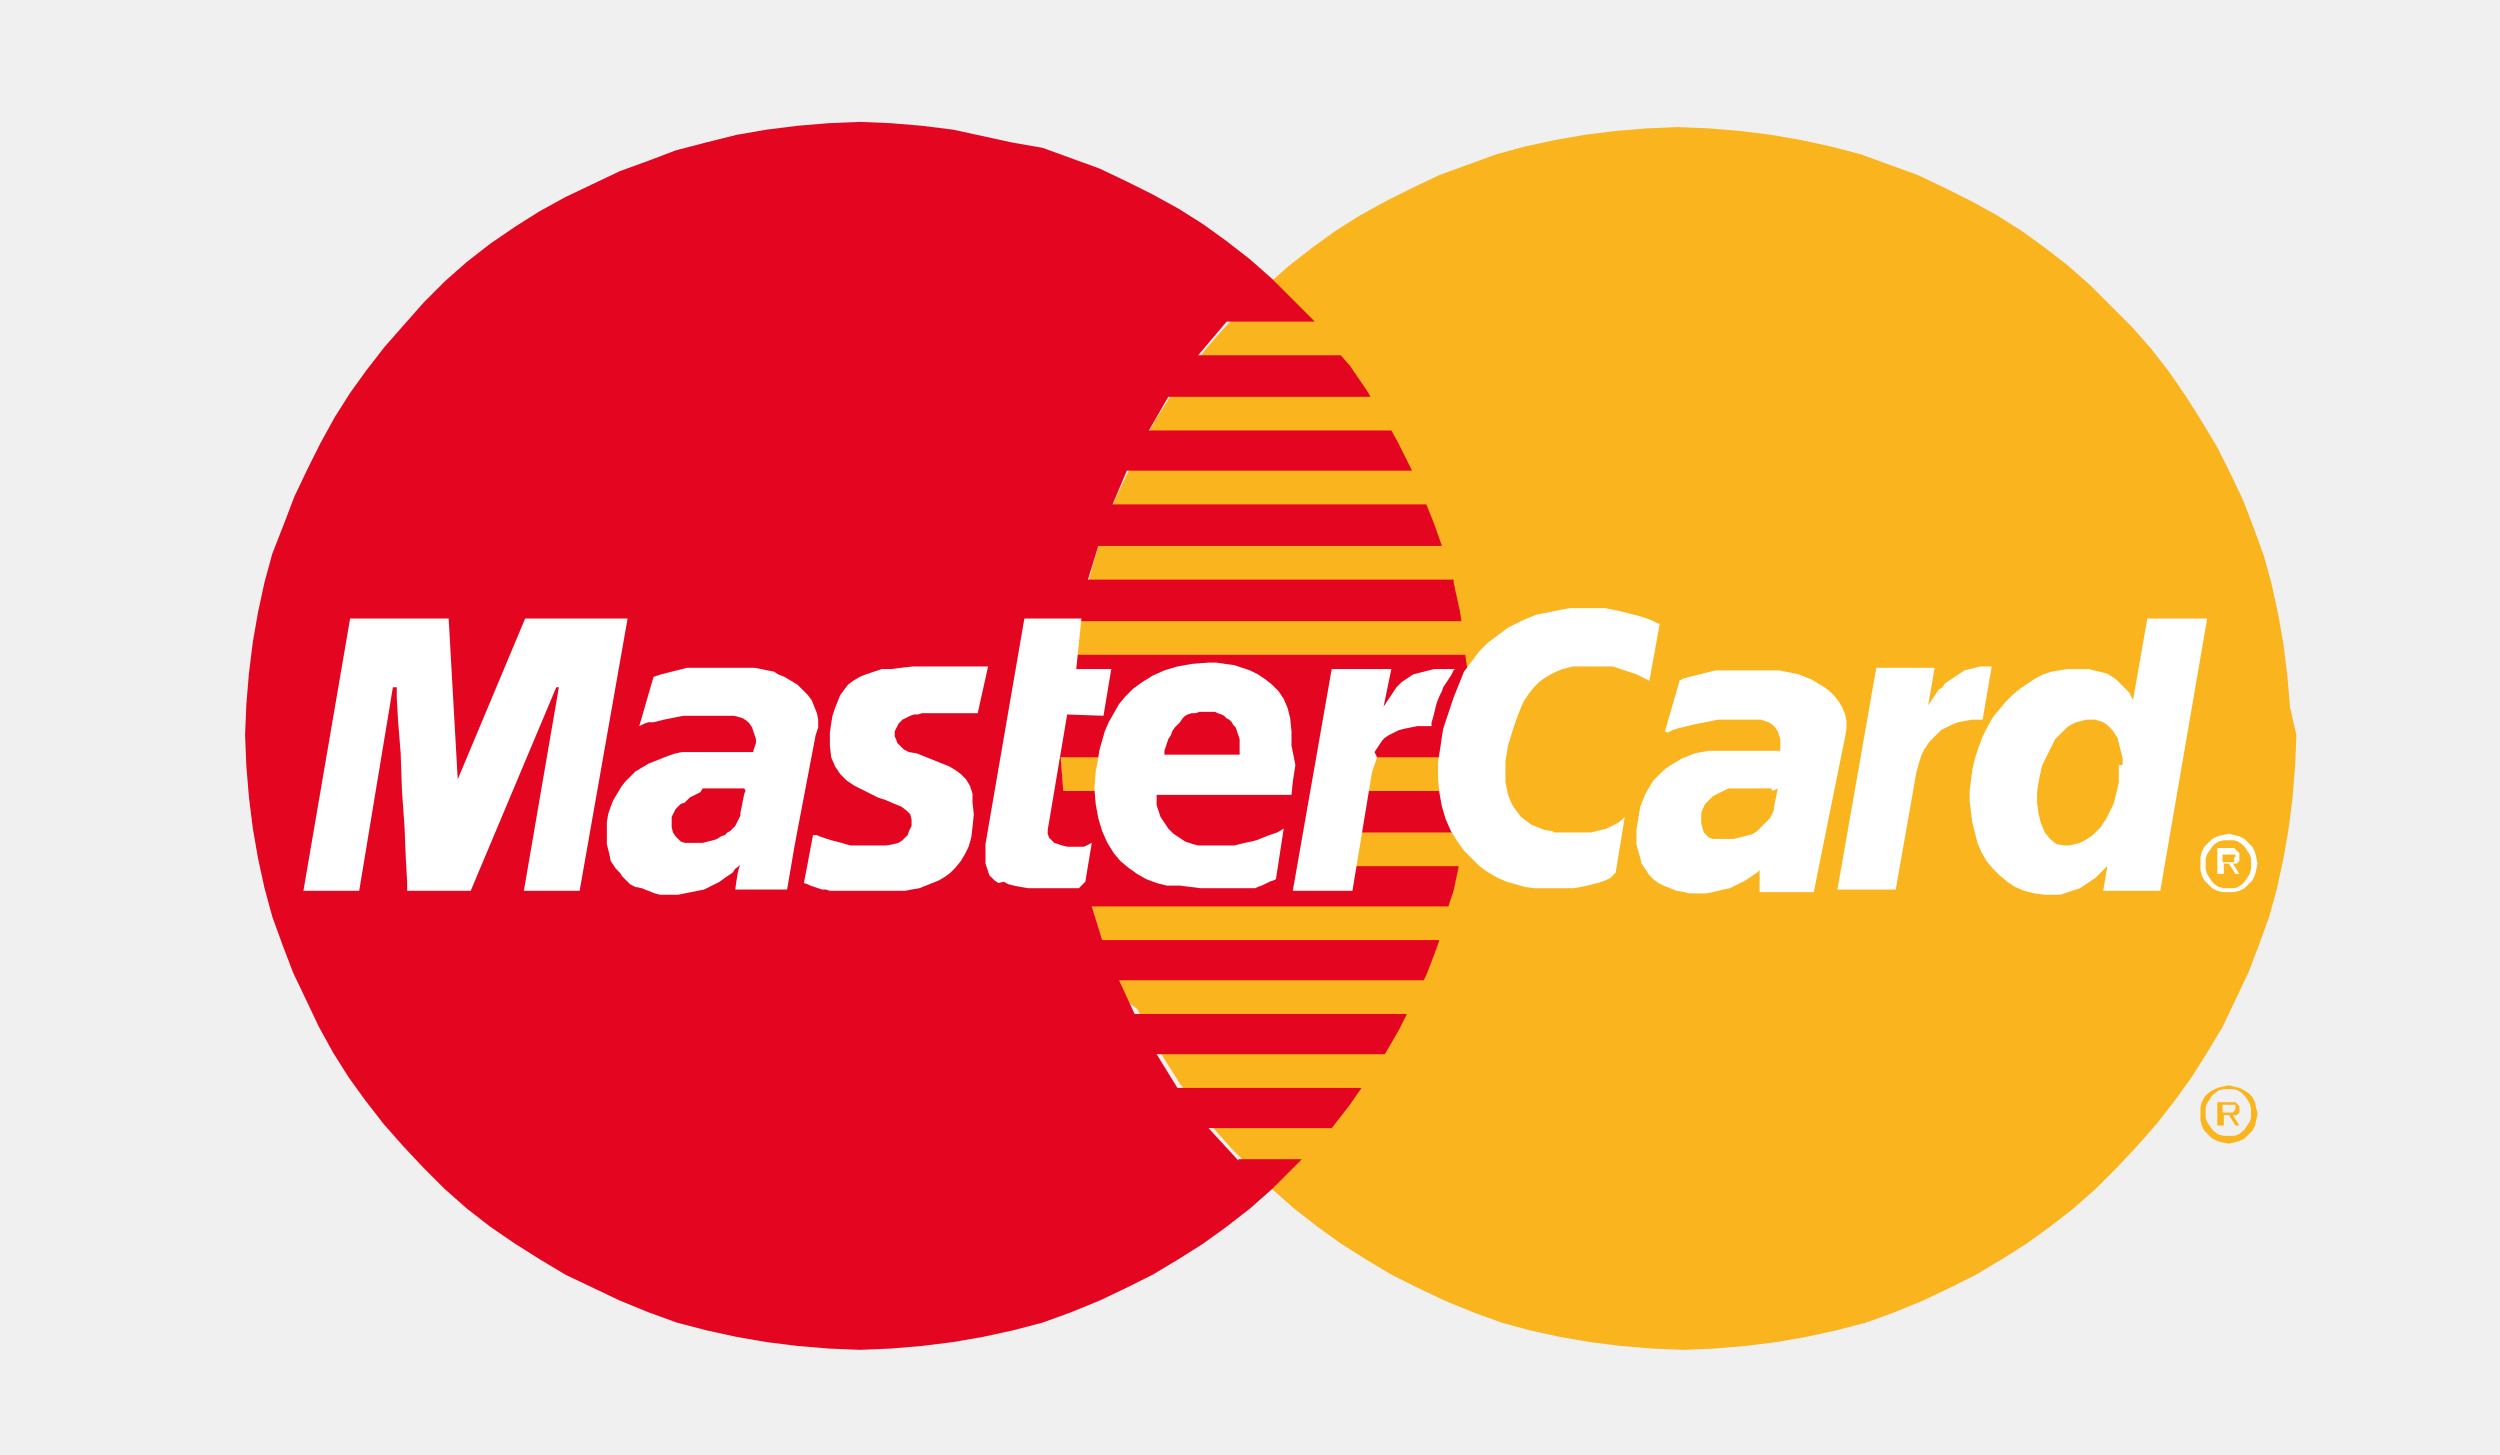
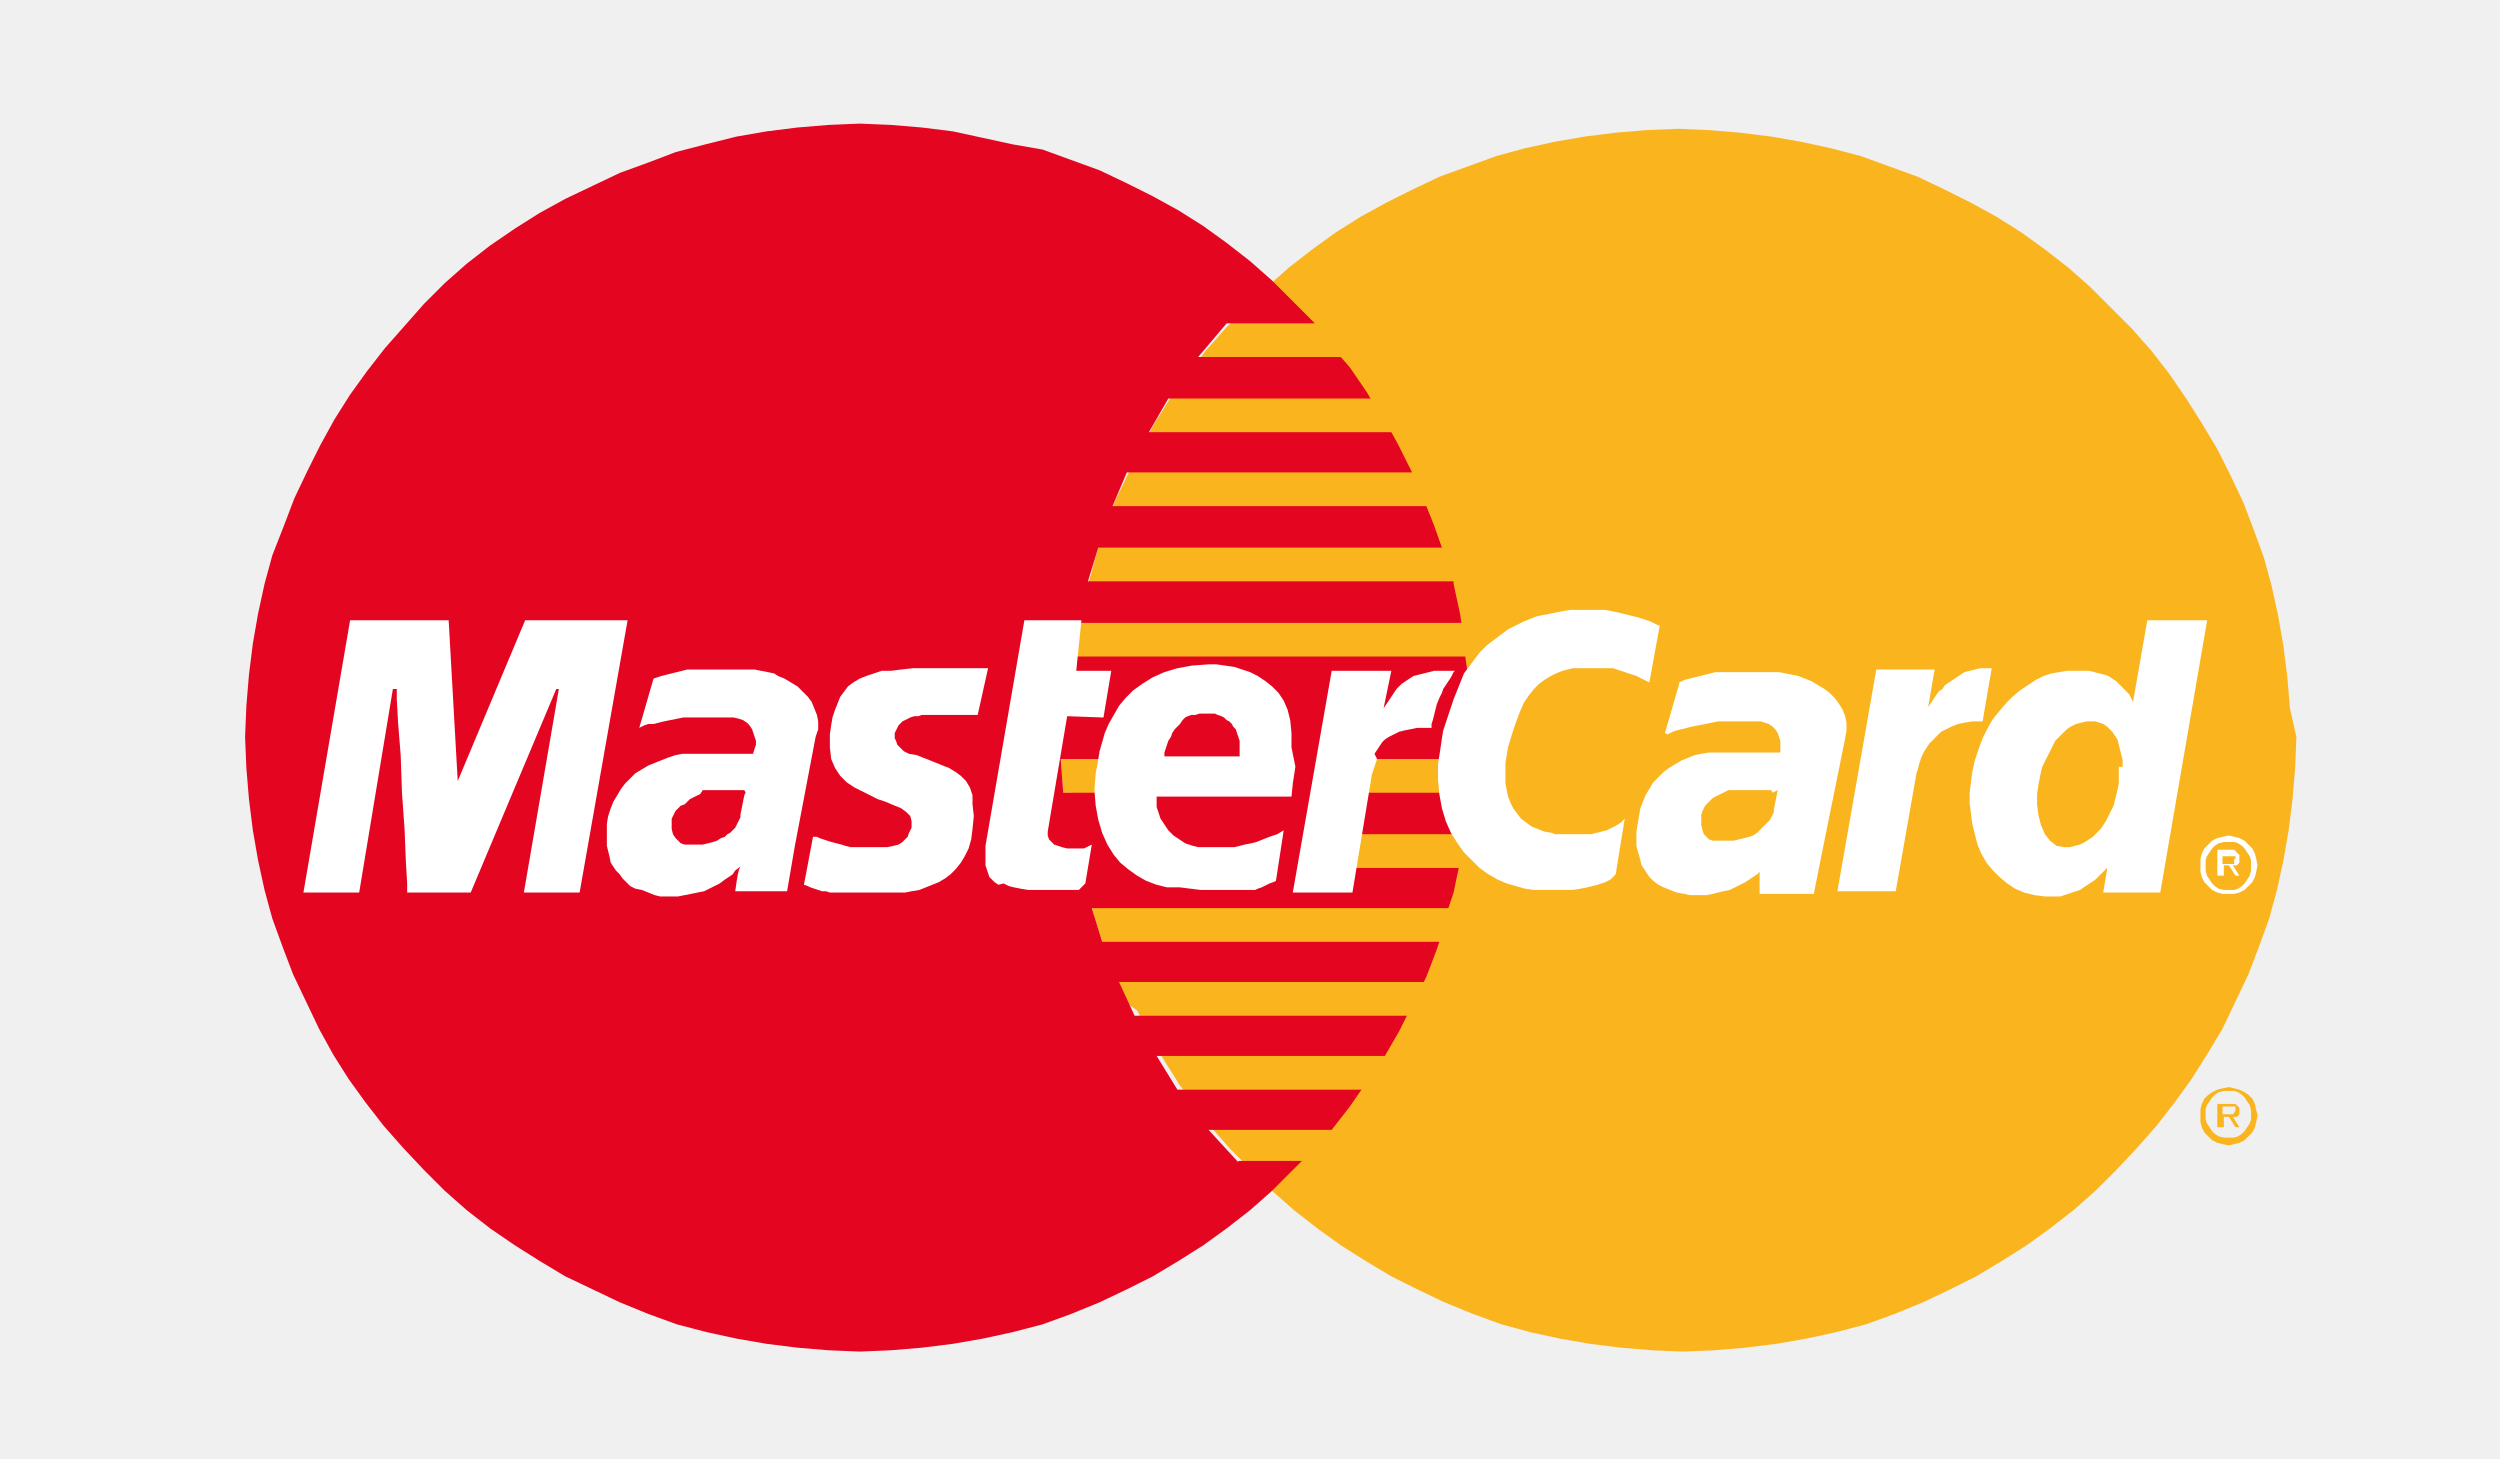
- <svg xmlns="http://www.w3.org/2000/svg" version="1.1" id="Layer_1" x="0px" y="0px" viewBox="0 0 192.8 112.2" style="enable-background:new 0 0 192.8 112.2;" xml:space="preserve">
+ <svg xmlns="http://www.w3.org/2000/svg" version="1.1" id="Layer_1" x="0px" y="0px" viewBox="0 0 192.8 112.2" style="enable-background:new 0 0 192.8 112.2;" xml:space="preserve" width="192" height="112">
  <style type="text/css">
	.st0{display:none;fill:#9CB3BF;}
	.st1{fill:#FAB41E;}
	.st2{fill:#E40520;}
	.st3{fill:#FFFFFF;}
</style>
  <polygon class="st0" points="0,0 192.8,0 192.8,112.2 0,112.2 0,0 " />
  <path class="st1" d="M177.1,56.7l-0.1,2.4l-0.2,2.4l-0.3,2.4l-0.4,2.3l-0.5,2.3l-0.6,2.2l-0.8,2.2l-0.8,2.1l-1,2.1l-1,2.1l-1.2,2  l-1.2,1.9l-1.3,1.8l-1.4,1.8l-1.5,1.7l-1.6,1.7l-1.6,1.6l-1.7,1.5l-1.8,1.4l-1.8,1.3l-1.9,1.2l-2,1.2l-2,1l-2.1,1l-2.2,0.9l-2.2,0.8  l-2.3,0.6l-2.3,0.5l-2.3,0.4l-2.4,0.3l-2.4,0.2l-2.4,0.1l-2.4-0.1l-2.4-0.2l-2.4-0.3l-2.3-0.4l-2.3-0.5l-2.2-0.6l-2.2-0.8l-2.2-0.9  l-2.1-1l-2-1l-2-1.2l-1.9-1.2l-1.8-1.3l-1.8-1.4l-1.7-1.5l-1.6-1.6l-0.7-0.7h0l-0.2-0.2l-0.7-0.7l-1.5-1.7l-1.4-1.8l-0.9-1.3h0  l-0.1-0.1l-0.3-0.5l-1.2-1.9l-1.1-2l-0.6-1.2h0l-0.1-0.2L87,77.3l-1-2.1l-0.8-2.1l-0.7-2.2l-0.6-2.2l-0.5-2.3L82.9,64l-0.3-2.4  l0-0.6H82l-0.2-2.6h0.5l0-1.7l0.1-2.4l0.2-2.4l0.2-1.4h0l0.1-0.3l0.1-0.6l0.4-2.3l0.5-2.3l0.6-2.2l0.7-2.2l0.8-2.1l1-2.1l1-2l1.1-2  l1.2-1.9l1.3-1.9l0.7-0.8h0l0.1-0.1l0.6-0.8l1.5-1.7l1.6-1.6l1.6-1.6l1.7-1.5l1.8-1.4l1.8-1.3l1.9-1.2l2-1.1l2-1l2.1-1l2.2-0.8  l2.2-0.8l2.2-0.6l2.3-0.5l2.3-0.4l2.4-0.3l2.4-0.2l2.4-0.1l2.4,0.1l2.4,0.2l2.4,0.3l2.3,0.4l2.3,0.5l2.3,0.6l2.2,0.8l2.2,0.8l2.1,1  l2,1l2,1.1l1.9,1.2l1.8,1.3l1.8,1.4l1.7,1.5l1.6,1.6l1.6,1.6l1.5,1.7l1.4,1.8l1.3,1.9l1.2,1.9l1.2,2l1,2l1,2.1l0.8,2.1l0.8,2.2  l0.6,2.2l0.5,2.3l0.4,2.3l0.3,2.4l0.2,2.4L177.1,56.7z M172.7,85.4l0,0.1l0,0.1l0,0.1l0,0.1l-0.1,0.1l-0.1,0.1l-0.1,0l-0.1,0h-0.1  l0.5,0.8h-0.3l-0.5-0.8h-0.4v0.8H171v-0.9v-0.3V85h0.9h0.2l0.2,0l0.1,0l0.1,0.1l0.1,0.1l0.1,0.1L172.7,85.4z M172.4,85.5L172.4,85.5  l0-0.2l0-0.1l-0.1,0l0,0l-0.1,0l-0.1,0H172h-0.1h-0.5v0.3v0.3h0.4l0.1,0l0.1,0l0.1,0l0.1,0l0.1-0.1l0,0L172.4,85.5L172.4,85.5z   M174,85.5l0.1,0.3v0.1l-0.1,0.5l-0.1,0.4l-0.2,0.4l-0.3,0.3l-0.3,0.3l-0.4,0.2l-0.4,0.1l-0.4,0.1l-0.5-0.1L171,88l-0.4-0.2  l-0.3-0.3l-0.3-0.3l-0.2-0.4l-0.1-0.4l0-0.5v-0.1l0-0.3v-0.1l0.1-0.4l0.2-0.4l0.3-0.3l0.3-0.2l0.4-0.2l0.4-0.1l0.5-0.1l0.4,0.1  l0.4,0.1l0.4,0.2l0.3,0.2l0.3,0.3l0.2,0.4L174,85.5L174,85.5z M173.6,85.5L173.6,85.5l-0.1-0.4l-0.2-0.3l-0.2-0.3l-0.2-0.2l-0.3-0.2  l-0.3-0.1l-0.4,0l-0.4,0l-0.4,0.1l-0.3,0.2l-0.2,0.2l-0.2,0.3l-0.2,0.3l-0.1,0.3v0l0,0.3v0.1l0,0.4l0.1,0.3l0.2,0.3l0.2,0.3l0.2,0.2  l0.3,0.2l0.4,0.1l0.4,0l0.4,0l0.3-0.1l0.3-0.2l0.2-0.2l0.2-0.3l0.2-0.3l0.1-0.3l0-0.4v-0.1L173.6,85.5z" />
  <path class="st2" d="M95.5,89.5L93.2,87h9.5l0,0l1.4-1.8l0.9-1.3H90.8l-1.6-2.6h17.6l1.1-1.9l0.6-1.2h-21l-1.2-2.6h23.5l0.2-0.4  l0.8-2.1l0.2-0.6H85l-0.8-2.6h27.5l0.4-1.2l0.4-1.9H104l0.5-2.6h8.5l0-0.2l0.3-2.4l0-0.6H105l0.5-2.6h8l0-1.7l-0.1-2.4l-0.2-2.4  l-0.2-1.4H82.8l0.5-2.6h29.4l-0.1-0.7l-0.5-2.3l0-0.2H83.9l0.8-2.6h26.5l-0.6-1.7l-0.6-1.5H85.8l1.1-2.6h22l-0.1-0.2l-1-2l-0.5-0.9  H88.6l1.5-2.6h15.6l-0.3-0.5l-1.3-1.9l-0.7-0.8H92.4l2.2-2.6h6.8l-0.1-0.1l-1.6-1.6l-1.6-1.6l-1.7-1.5l-1.8-1.4l-1.8-1.3l-1.9-1.2  l-2-1.1l-2-1l-2.1-1l-2.2-0.8l-2.2-0.8L78.1,11l-2.3-0.5L73.5,10l-2.4-0.3l-2.4-0.2l-2.4-0.1l-2.4,0.1l-2.4,0.2L59.1,10l-2.3,0.4  L54.4,11l-2.3,0.6L50,12.4l-2.2,0.8l-2.1,1l-2.1,1l-2,1.1l-1.9,1.2l-1.9,1.3l-1.8,1.4l-1.7,1.5l-1.6,1.6L31.2,25l-1.5,1.7l-1.4,1.8  L27,30.3l-1.2,1.9l-1.1,2l-1,2l-1,2.1l-0.8,2.1L21,42.7l-0.6,2.2l-0.5,2.3l-0.4,2.3l-0.3,2.4l-0.2,2.4l-0.1,2.4l0.1,2.4l0.2,2.4  l0.3,2.4l0.4,2.3l0.5,2.3l0.6,2.2l0.8,2.2l0.8,2.1l1,2.1l1,2.1l1.1,2l1.2,1.9l1.3,1.8l1.4,1.8l1.5,1.7l1.6,1.7l1.6,1.6l1.7,1.5  l1.8,1.4l1.9,1.3l1.9,1.2l2,1.2l2.1,1l2.1,1l2.2,0.9l2.2,0.8l2.3,0.6l2.3,0.5l2.3,0.4l2.4,0.3l2.4,0.2l2.4,0.1l2.4-0.1l2.4-0.2  l2.4-0.3l2.3-0.4l2.3-0.5l2.3-0.6l2.2-0.8l2.2-0.9l2.1-1l2-1l2-1.2l1.9-1.2l1.8-1.3l1.8-1.4l1.7-1.5l1.6-1.6l0.7-0.7H95.5z M82,61  l-0.2-2.6h3.5V61H82z" />
  <path class="st3" d="M84.2,65L84.2,65l-0.5,3l-0.1,0.1l-0.1,0.1l-0.1,0.1l-0.1,0.1l-0.1,0.1l-0.1,0l-0.1,0l-0.1,0l-0.2,0l-0.2,0  l-0.2,0l-0.2,0l-0.2,0l-0.2,0l-0.3,0l-0.3,0h-1.2l-0.6,0l-0.6-0.1l-0.5-0.1l-0.4-0.1l-0.4-0.2L77,68.1l-0.3-0.2l-0.2-0.2l-0.2-0.2  l-0.1-0.3l-0.1-0.3l-0.1-0.3l0-0.3v-0.4l0-0.4l0-0.4l3-17.4h4.4L83,51.6h2.7l-0.6,3.6l-2.8-0.1l-1.5,8.9l0,0.3l0.1,0.3l0.2,0.2  l0.2,0.2l0.3,0.1l0.3,0.1l0.4,0.1l0.4,0l0.3,0l0.3,0l0.3,0l0.2-0.1l0.2-0.1L84.2,65L84.2,65z M174.1,66.6l-0.1,0.5l-0.1,0.4  l-0.2,0.4l-0.3,0.3l-0.3,0.3l-0.4,0.2l-0.4,0.1l-0.4,0l-0.5,0l-0.4-0.1l-0.4-0.2l-0.3-0.3l-0.3-0.3l-0.2-0.4l-0.1-0.4l0-0.5l0-0.5  l0.1-0.4l0.2-0.4l0.3-0.3l0.3-0.3l0.4-0.2l0.4-0.1l0.5-0.1l0.4,0.1l0.4,0.1l0.4,0.2l0.3,0.3l0.3,0.3l0.2,0.4l0.1,0.4L174.1,66.6z   M173.6,66.6L173.6,66.6l0-0.4l-0.1-0.3l-0.2-0.3l-0.2-0.3l-0.2-0.2l-0.3-0.2l-0.3-0.1l-0.4,0l-0.4,0l-0.4,0.1l-0.3,0.2l-0.2,0.2  l-0.2,0.3l-0.2,0.3l-0.1,0.3l0,0.4l0,0.4l0.1,0.4l0.2,0.3l0.2,0.3l0.2,0.2l0.3,0.2l0.4,0.1l0.4,0l0.4,0l0.3-0.1l0.3-0.2l0.2-0.2  l0.2-0.3l0.2-0.3l0.1-0.4L173.6,66.6z M69.1,56.2l0.1-0.2l0.1-0.2l0.1-0.1l0.2-0.2l0.2-0.1l0.2-0.1l0.2-0.1l0.3-0.1l0.3,0l0.3-0.1  l0.5,0l0.4,0l0.4,0h0.3l0.3,0l0.3,0l0.3,0l0.2,0l0.2,0l0.2,0l0.2,0l0.2,0l0.2,0l0.2,0l0.2,0l0.2,0l0.8-3.6l-0.1,0l-0.1,0l-0.2,0  l-0.2,0l-0.2,0l-0.2,0l-0.2,0l-0.3,0l-0.3,0l-0.3,0l-0.4,0l-0.4,0l-0.4,0l-0.5,0l-0.5,0h-0.6l-0.9,0l-0.9,0.1l-0.8,0.1L68,51.6  l-0.6,0.2L66.8,52l-0.5,0.2l-0.5,0.3l-0.4,0.3l-0.3,0.4l-0.3,0.4l-0.2,0.5l-0.2,0.5l-0.2,0.6l-0.1,0.6L64,56.5l0,1l0.1,0.9l0.3,0.7  l0.4,0.6l0.5,0.5l0.6,0.4l0.6,0.3l0.6,0.3l0.6,0.3l0.6,0.2L69,62l0.5,0.2l0.4,0.3l0.3,0.3l0.1,0.4l0,0.5l-0.1,0.2l-0.1,0.2L70,64.4  l-0.2,0.2l-0.2,0.2L69.3,65l-0.4,0.1l-0.5,0.1l-0.5,0h-0.5l-0.5,0l-0.5,0l-0.4,0l-0.4,0l-0.4-0.1L64.9,65l-0.4-0.1l-0.4-0.1  l-0.3-0.1l-0.3-0.1l-0.3-0.1l-0.2-0.1l-0.2,0l-0.1,0L62,68.1l0.3,0.1l0.2,0.1l0.3,0.1l0.3,0.1l0.3,0.1l0.3,0l0.3,0.1l0.3,0l0.4,0  l0.4,0l0.4,0l0.5,0l0.5,0H67l0.6,0h0.7l0.5,0l0.5,0l0.5,0l0.5-0.1l0.6-0.1l0.5-0.2l0.5-0.2l0.5-0.2l0.5-0.3l0.4-0.3l0.4-0.4l0.4-0.5  l0.3-0.5l0.3-0.6l0.2-0.7l0.1-0.8l0.1-1l-0.1-0.9L75,61.2l-0.2-0.6l-0.3-0.5l-0.4-0.4l-0.4-0.3l-0.5-0.3l-0.5-0.2l-0.5-0.2l-0.5-0.2  l-0.5-0.2l-0.5-0.2L70.1,58l-0.4-0.2l-0.3-0.3l-0.2-0.2L69.1,57l-0.1-0.2l0-0.2v-0.2L69.1,56.2z M62.9,56.7l-1.6,8.4l-0.6,3.5h-4  l0.1-0.7l0.1-0.6l0.1-0.4l0.1-0.2L56.7,67l-0.2,0.3l-0.3,0.2l-0.3,0.2L55.5,68l-0.4,0.2l-0.4,0.2l-0.4,0.2l-0.5,0.1l-0.5,0.1  l-0.5,0.1l-0.5,0.1l-0.5,0l-0.5,0l-0.4,0l-0.4-0.1L50,68.7l-0.5-0.2L49,68.4l-0.4-0.2l-0.3-0.3L48,67.6l-0.2-0.3L47.5,67l-0.2-0.3  l-0.2-0.3L47,65.9l-0.1-0.4l-0.1-0.4l0-0.4l0-0.4v-0.3l0-0.6l0.1-0.6l0.2-0.6l0.2-0.5l0.3-0.5l0.3-0.5l0.3-0.4l0.4-0.4l0.4-0.4  l0.5-0.3l0.5-0.3l0.5-0.2l0.5-0.2l0.5-0.2l0.6-0.2l0.5-0.1h0l0.1,0l0.1,0l0.2,0l0.2,0l0.2,0l0.2,0l0.3,0l0.3,0l0.3,0l0.3,0l0.3,0  l0.2,0l0.2,0l0.2,0h0.2h0.4l0.4,0l0.3,0h0.4l0.3,0l0.2,0l0.2,0h0l0-0.1l0.1-0.3l0.1-0.3l0-0.3l-0.1-0.3L58,56.1l-0.2-0.3l-0.2-0.2  l-0.3-0.2l-0.3-0.1l-0.4-0.1l-0.4,0l-0.5,0l-0.5,0h-0.5l-0.5,0l-0.5,0l-0.5,0l-0.5,0l-0.5,0.1l-0.5,0.1l-0.5,0.1l-0.4,0.1l-0.4,0.1  L50,55.7l-0.3,0.1l-0.2,0.1L49.3,56l1.1-3.8l0.3-0.1l0.3-0.1l0.4-0.1l0.4-0.1l0.4-0.1l0.4-0.1l0.4-0.1l0.4,0l0.5,0l0.5,0l0.5,0h0.5  H56h0.5l0.6,0l0.6,0l0.5,0l0.5,0.1l0.5,0.1l0.5,0.1L60,52l0.5,0.2l0.5,0.3l0.5,0.3l0.4,0.4l0.4,0.4l0.3,0.4l0.2,0.5l0.2,0.5l0.1,0.5  v0.6L62.9,56.7z M57.5,61L57.5,61l-0.1-0.2l-0.1,0l-0.2,0l-0.2,0l-0.2,0h-0.2h-0.2l-0.3,0l-0.3,0l-0.3,0l-0.2,0l-0.2,0l-0.2,0  l-0.2,0l-0.2,0l-0.1,0l-0.1,0L54,61.1l-0.2,0.1l-0.2,0.1l-0.2,0.1l-0.2,0.1L53,61.7l-0.2,0.2L52.5,62l-0.2,0.2l-0.2,0.2L52,62.6  l-0.1,0.2l-0.1,0.2l0,0.3l0,0.5l0.1,0.4l0.2,0.3l0.2,0.2l0.2,0.2l0.3,0.1l0.2,0l0.3,0l0.5,0l0.4,0l0.4-0.1l0.4-0.1l0.3-0.1l0.3-0.2  l0.3-0.1l0.2-0.2l0.2-0.1l0.2-0.2l0.2-0.2l0.1-0.2l0.1-0.2l0.1-0.2l0.1-0.2l0-0.2l0.1-0.5l0.1-0.5l0.1-0.5L57.5,61z M111.2,53.3  l0.1-0.3l0.2-0.3l0.2-0.3l0.2-0.3l0.1-0.2l0.1-0.2l0.1-0.1l0,0h0l-0.1,0l-0.1,0l-0.1,0h-0.1l-0.1,0l-0.1,0h-0.1l-0.5,0l-0.4,0  l-0.4,0.1l-0.4,0.1l-0.4,0.1L109,52l-0.3,0.2l-0.3,0.2l-0.3,0.2l-0.2,0.2l-0.2,0.2l-0.2,0.3l-0.2,0.3l-0.2,0.3l-0.2,0.3l-0.2,0.3  l0.6-2.9h-4.6l-3,17.1h4.5h0.1l1.5-9.1l0.1-0.3l0.1-0.3l0.1-0.3l0.1-0.3L106,58l0.2-0.3l0.2-0.3l0.2-0.3l0.2-0.2l0.3-0.2l0.4-0.2  l0.4-0.2l0.4-0.1l0.5-0.1l0.5-0.1l0.6,0h0l0.1,0l0.1,0h0.1l0.1,0l0.1,0l0,0h0l0-0.1l0-0.2l0.1-0.3l0.1-0.4l0.1-0.4l0.1-0.4l0.2-0.5  L111.2,53.3z M98.5,64.2l0.5-0.3l-0.6,3.9l-0.2,0.1l-0.3,0.1l-0.2,0.1l-0.2,0.1l-0.2,0.1l-0.3,0.1l-0.2,0.1l-0.3,0l-0.3,0l-0.3,0  l-0.3,0l-0.4,0l-0.4,0h-0.4l-0.5,0h-0.5l-0.8,0l-0.8-0.1l-0.8-0.1L90,68.3l-0.8-0.2l-0.8-0.3l-0.7-0.4L87,66.9l-0.6-0.5l-0.5-0.6  L85.4,65L85,64.1l-0.3-1l-0.2-1.1l-0.1-1.2l0.1-1.3l0.1-0.5l0.1-0.6l0.1-0.6l0.2-0.7l0.2-0.7l0.3-0.7l0.4-0.7l0.4-0.7l0.5-0.6  l0.6-0.6l0.7-0.5l0.8-0.5l0.9-0.4l1-0.3l1.1-0.2l1.3-0.1l0.6,0l0.7,0.1l0.7,0.1l0.6,0.2l0.6,0.2l0.6,0.3l0.6,0.4l0.5,0.4l0.5,0.5  l0.4,0.6l0.3,0.7l0.2,0.8l0.1,1l0,1.1L99.9,59l-0.2,1.3l-0.1,1H89.2l0,0.2l0,0.3l0,0.3l0.1,0.3l0.1,0.3l0.1,0.3l0.2,0.3l0.2,0.3  l0.2,0.3l0.2,0.2l0.2,0.2l0.3,0.2l0.3,0.2l0.3,0.2l0.3,0.1l0.3,0.1l0.4,0.1l0.4,0l0.4,0l0.4,0l0.4,0h0.4l0.4,0l0.4,0l0.4-0.1  l0.4-0.1l0.5-0.1l0.4-0.1l0.5-0.2l0.5-0.2L98.5,64.2z M89.8,58.2h5.8l0-0.4l0-0.4l0-0.4l-0.1-0.3l-0.1-0.3l-0.1-0.3l-0.2-0.2  L95,55.7l-0.2-0.2l-0.2-0.1l-0.2-0.2l-0.2-0.1L93.9,55l-0.2-0.1l-0.3,0l-0.3,0l-0.3,0l-0.3,0l-0.3,0.1L91.9,55l-0.3,0.1l-0.2,0.1  l-0.2,0.2L91,55.7l-0.2,0.2l-0.2,0.2l-0.2,0.3l-0.1,0.3L90.1,57L90,57.3l-0.1,0.3l-0.1,0.3L89.8,58.2z M152.6,55.5h0.2h0.1h0  l0.7-4.1l-0.5,0l-0.4,0l-0.4,0.1l-0.4,0.1l-0.4,0.1l-0.3,0.2l-0.3,0.2l-0.3,0.2l-0.3,0.2l-0.3,0.2l-0.2,0.3l-0.3,0.2l-0.2,0.3  l-0.2,0.3l-0.2,0.3l-0.2,0.3l0.5-2.9h-4.5l-3,17.1h4.5l1.6-9.1l0.1-0.3l0.1-0.4l0.1-0.3l0.1-0.3l0.2-0.4l0.2-0.3l0.2-0.3l0.3-0.3  l0.3-0.3l0.3-0.3l0.4-0.2l0.4-0.2l0.5-0.2l0.5-0.1l0.6-0.1L152.6,55.5z M142.3,56.8l-1.7,8.4l-0.7,3.5l0,0.1l-0.1,0h-4h-0.1l0-0.1  l0-0.7v-0.6l0-0.3l-0.2,0.2l-0.3,0.2l-0.3,0.2l-0.3,0.2l-0.4,0.2l-0.4,0.2l-0.4,0.2l-0.5,0.1l-0.4,0.1l-0.4,0.1l-0.5,0.1l-0.5,0  l-0.4,0l-0.4,0l-0.4-0.1l-0.6-0.1l-0.5-0.2l-0.5-0.2l-0.4-0.2l-0.4-0.3l-0.3-0.3l-0.2-0.3l-0.2-0.3l-0.2-0.3l-0.1-0.4l-0.1-0.4  l-0.1-0.3l-0.1-0.4l0-0.4l0-0.4l0-0.3l0.1-0.6l0.1-0.6l0.1-0.6l0.2-0.5l0.2-0.5l0.3-0.5l0.3-0.5l0.4-0.4l0.4-0.4l0.4-0.3l0.5-0.3  l0.5-0.3l0.5-0.2l0.5-0.2l0.5-0.1l0.6-0.1h0l0.1,0l0.1,0l0.2,0l0.2,0l0.2,0l0.2,0l0.3,0l0.3,0l0.3,0l0.3,0l0.3,0l0.2,0l0.2,0l0.2,0  h0.2h0.4l0.4,0h0.4h0.3l0.3,0l0.3,0l0.1,0l0,0l0-0.3l0-0.3l0-0.3h0l-0.1-0.3l-0.1-0.3l-0.2-0.3l-0.2-0.2l-0.3-0.2l-0.3-0.1l-0.3-0.1  l-0.4,0v0l-0.4,0h-0.5H134h-0.5l-0.5,0l-0.5,0l-0.5,0.1l-0.5,0.1l-0.5,0.1l-0.5,0.1l-0.4,0.1l-0.4,0.1l-0.4,0.1l-0.3,0.1l-0.2,0.1  l-0.2,0.1l-0.2-0.1l1.1-3.8l0-0.1l0,0l0.4-0.2l0.4-0.1l0.4-0.1l0.4-0.1l0.4-0.1l0.4-0.1l0.4-0.1l0.4,0l0.5,0l0.5,0l0.5,0h0.5h0.5  h0.5l0.5,0l0.5,0l0.5,0l0.5,0.1l0.5,0.1l0.5,0.1l0.5,0.2l0.5,0.2l0.5,0.3l0.5,0.3l0.4,0.3l0.4,0.4l0.3,0.4l0.3,0.5l0.2,0.5l0.1,0.5  v0.6L142.3,56.8z M136.7,61L136.7,61l-0.1-0.2l-0.1,0l-0.2,0l-0.2,0l-0.2,0h-0.2l-0.2,0l-0.2,0l-0.3,0l-0.3,0l-0.2,0l-0.2,0l-0.2,0  l-0.2,0l-0.2,0l-0.1,0l-0.1,0l-0.2,0l-0.2,0.1l-0.2,0.1l-0.2,0.1l-0.2,0.1l-0.2,0.1l-0.2,0.1l-0.2,0.2l-0.2,0.2l-0.2,0.2l-0.1,0.2  l-0.1,0.2l-0.1,0.3l0,0.3l0,0.5l0.1,0.4l0.1,0.3l0.2,0.2l0.2,0.2l0.3,0.1l0.3,0l0.3,0l0.5,0l0.5,0l0.4-0.1l0.4-0.1l0.4-0.1l0.3-0.1  l0.3-0.2l0.2-0.2l0.2-0.2l0.2-0.2l0.2-0.2l0.2-0.2l0.1-0.2l0.1-0.2l0.1-0.2l0-0.2l0.1-0.5l0.1-0.5l0.1-0.5L136.7,61z M40.5,47.7  l-5.2,12.4l-0.7-12.4H27l-3.6,21h4.3L30.3,53h0.1h0.1h0.1l0,0.8l0.1,1.8l0.2,2.5L31,61l0.2,2.8l0.1,2.5l0.1,1.7l0,0.7h4.9L42.9,53  h0.2l-2.7,15.7h4.3l3.7-21H40.5z M172.7,66l0,0.1l0,0.1l0,0.1l0,0.1l-0.1,0.1l-0.1,0.1l-0.1,0l-0.1,0h-0.1l0.5,0.8h-0.3l-0.5-0.8  h-0.4v0.8H171v-1v-1h0.9l0.2,0l0.2,0l0.1,0.1l0.1,0.1l0.1,0.1l0.1,0.1L172.7,66z M172.4,66.1L172.4,66.1l0-0.2l-0.1,0l0,0l-0.1,0  l-0.1,0H172h-0.1h-0.5v0.6v0h0.4l0.1,0l0.1,0l0.1,0l0.1,0l0.1,0l0,0l0-0.1V66.1z M126.4,52.1l0.2,0.1l0.2,0.1l0.2,0.1l0.2,0.1  l0.8-4.4l-0.1,0l-0.2-0.1l-0.2-0.1l-0.2-0.1l-0.3-0.1l-0.3-0.1l-0.3-0.1l-0.4-0.1l-0.4-0.1l-0.4-0.1l-0.4-0.1l-0.5-0.1l-0.5-0.1  l-0.5,0l-0.5,0l-0.5,0l-0.6,0l-0.6,0l-0.6,0.1l-0.5,0.1l-0.5,0.1l-0.5,0.1l-0.5,0.1l-0.5,0.2l-0.5,0.2l-0.4,0.2l-0.4,0.2l-0.4,0.2  l-0.4,0.3l-0.4,0.3l-0.4,0.3l-0.4,0.3l-0.3,0.3l-0.3,0.3l-0.3,0.4l-0.3,0.4l-0.3,0.4l-0.3,0.4l-0.2,0.5l-0.2,0.5l-0.2,0.5l-0.2,0.5  l-0.2,0.6l-0.2,0.6l-0.2,0.6l-0.2,0.6l-0.1,0.6l-0.1,0.7l-0.2,1.3l0,1.2l0.1,1.1l0.2,1.1l0.3,1l0.4,0.9l0.5,0.8l0.5,0.7l0.6,0.6  l0.6,0.6l0.7,0.5l0.7,0.4l0.7,0.3l0.7,0.2l0.7,0.2l0.7,0.1l0.9,0l0.8,0l0.7,0l0.6,0l0.6-0.1l0.5-0.1l0.4-0.1l0.4-0.1l0.3-0.1  l0.3-0.1l0.2-0.1l0.2-0.1l0.1-0.1l0.1-0.1l0.1-0.1l0.1-0.1l0.7-4.3l-0.3,0.3l-0.3,0.2l-0.4,0.2l-0.4,0.2l-0.4,0.1l-0.4,0.1l-0.4,0.1  l-0.4,0l-0.4,0h-0.4h-0.4l-0.4,0l-0.3,0l-0.3,0l-0.2,0l-0.2-0.1l-0.6-0.1l-0.5-0.2l-0.5-0.2l-0.4-0.3l-0.4-0.3l-0.3-0.4l-0.3-0.4  l-0.2-0.4l-0.2-0.5l-0.1-0.5l-0.1-0.5l0-0.5l0-0.5l0-0.6l0.1-0.6l0.1-0.6l0.3-1l0.3-0.9l0.3-0.8l0.3-0.7l0.4-0.6l0.4-0.5l0.4-0.4  l0.4-0.3l0.5-0.3l0.4-0.2l0.5-0.2l0.4-0.1l0.4-0.1l0.4,0l0.4,0h0.4h0.4h0.4l0.4,0l0.4,0l0.3,0l0.3,0.1l0.3,0.1l0.3,0.1l0.3,0.1  l0.3,0.1l0.3,0.1L126.4,52.1z M170.2,47.8l-3.6,20.9h-4.4l0.3-1.8v-0.1l-0.3,0.3l-0.3,0.3l-0.3,0.3l-0.3,0.2l-0.3,0.2l-0.3,0.2  l-0.3,0.2l-0.3,0.1l-0.3,0.1l-0.3,0.1l-0.3,0.1l-0.3,0.1l-0.3,0l-0.3,0l-0.3,0h-0.3l-0.8-0.1l-0.8-0.2l-0.7-0.3l-0.6-0.4l-0.6-0.5  l-0.5-0.5l-0.5-0.6l-0.4-0.7l-0.3-0.7l-0.2-0.8l-0.2-0.8l-0.1-0.8l-0.1-0.8l0-0.8l0.1-0.8l0.1-0.8l0.2-0.9l0.3-0.9l0.3-0.8l0.4-0.8  l0.4-0.7l0.5-0.6l0.5-0.6l0.5-0.5l0.6-0.5l0.6-0.4l0.6-0.4l0.6-0.3l0.6-0.2l0.6-0.1l0.6-0.1l0.7,0l0.5,0l0.5,0l0.4,0.1l0.4,0.1  l0.4,0.1l0.3,0.1l0.3,0.2l0.3,0.2l0.2,0.2l0.2,0.2l0.2,0.2l0.2,0.2l0.2,0.2l0.1,0.2l0.1,0.2l0.1,0.2l1.1-6.3H170.2z M163.7,59l0-0.5  l-0.1-0.4l-0.1-0.4l-0.1-0.4l-0.1-0.4l-0.2-0.3l-0.2-0.3l-0.2-0.2l-0.2-0.2l-0.3-0.2l-0.3-0.1l-0.3-0.1l-0.3,0l-0.4,0l-0.4,0.1  l-0.4,0.1l-0.4,0.2l-0.3,0.2l-0.3,0.3l-0.3,0.3l-0.3,0.3l-0.2,0.4l-0.2,0.4l-0.2,0.4l-0.2,0.4l-0.2,0.4l-0.1,0.4l-0.1,0.5l-0.1,0.5  l-0.1,0.7l0,0.8l0.1,0.8l0.2,0.8l0.3,0.7l0.4,0.5l0.5,0.4l0.6,0.1l0.4,0l0.4-0.1l0.4-0.1l0.4-0.2l0.3-0.2l0.3-0.2l0.3-0.3l0.3-0.3  l0.2-0.3l0.2-0.3l0.2-0.4l0.2-0.4l0.2-0.4l0.1-0.4l0.1-0.4l0.1-0.4l0.1-0.5l0-0.5V59z" />
</svg>
